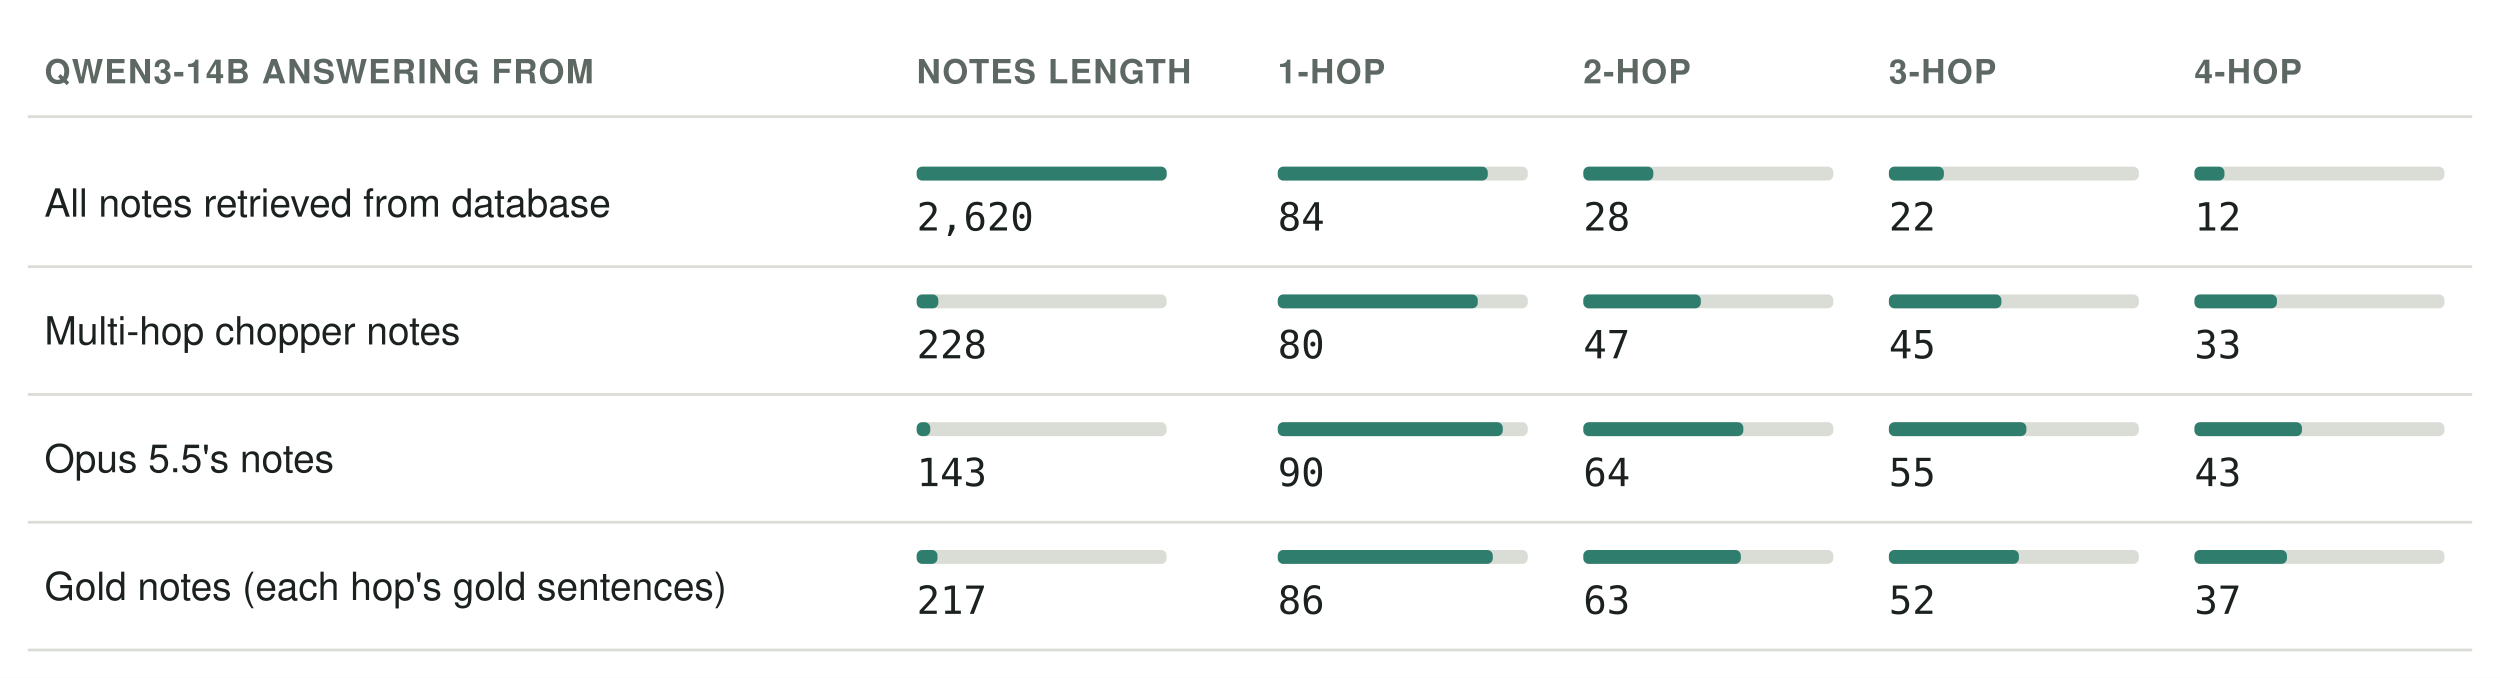
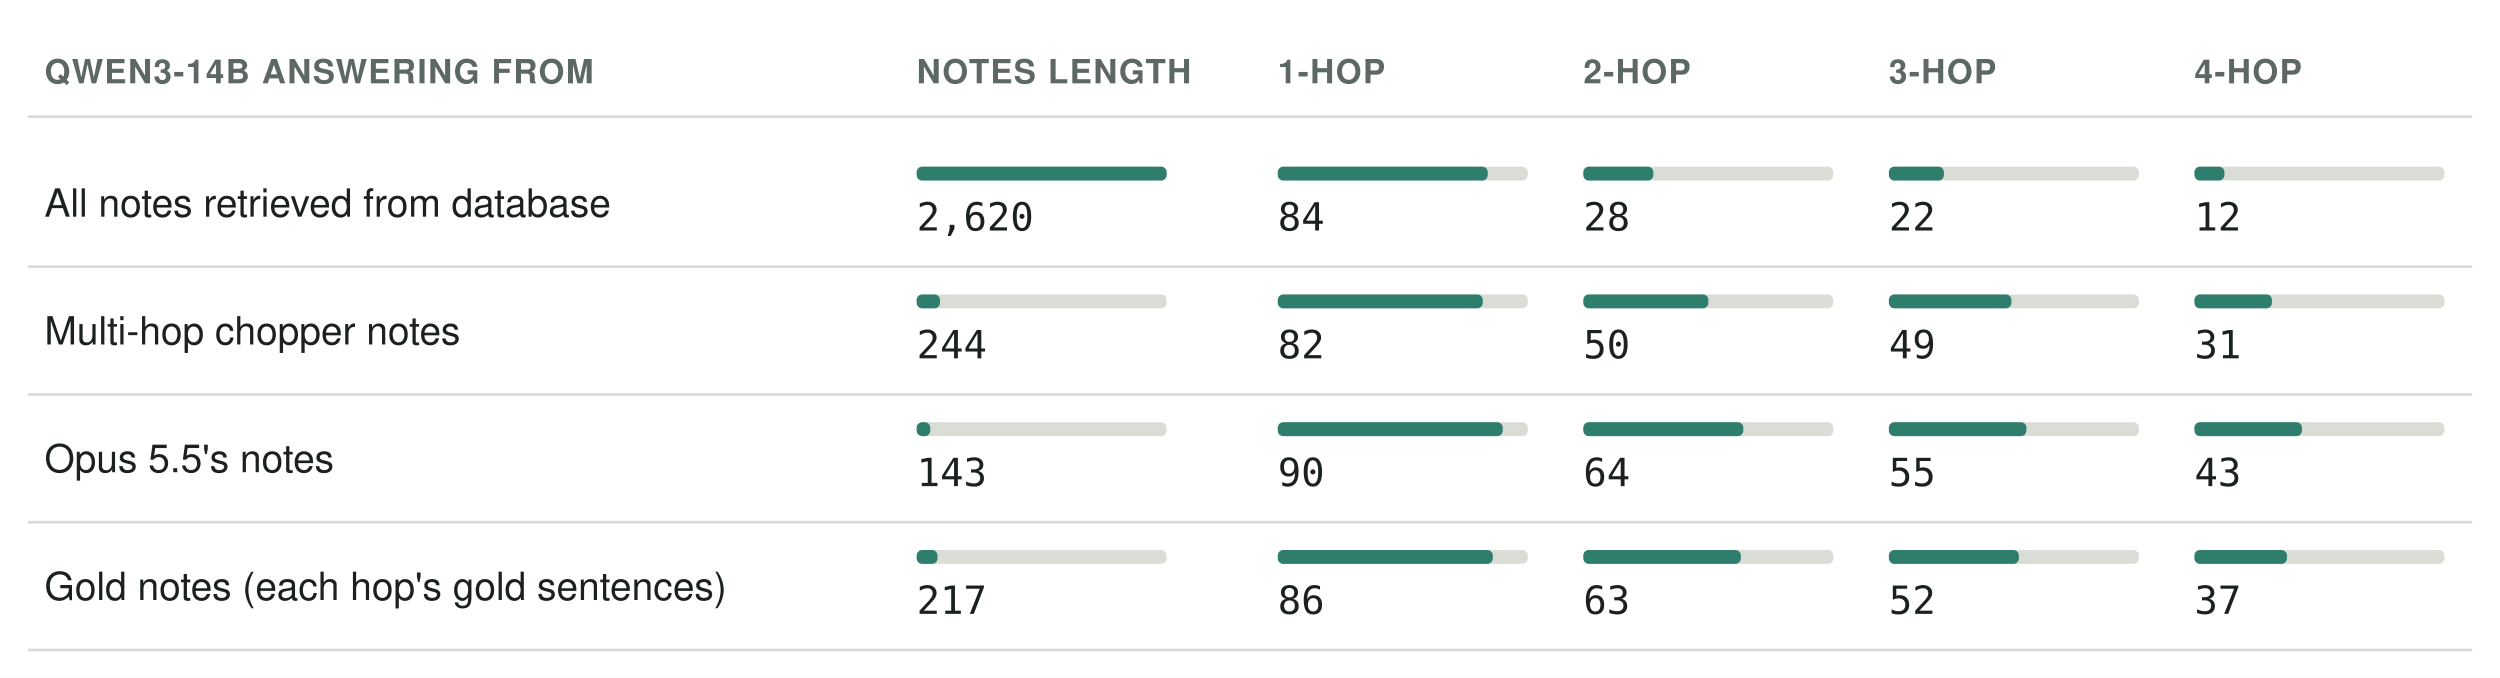
<svg xmlns="http://www.w3.org/2000/svg" viewBox="0 0 900 244" width="900" font-family="Helvetica, Arial, sans-serif">
  <rect width="100%" height="100%" fill="#ffffff" />
  <text x="16" y="30" font-size="12" font-weight="700" fill="#5d6863" letter-spacing=".5">QWEN3-14B ANSWERING FROM</text>
  <text x="330" y="30" font-size="12" font-weight="700" fill="#5d6863" letter-spacing=".5">NOTES LENGTH</text>
  <text x="460" y="30" font-size="12" font-weight="700" fill="#5d6863" letter-spacing=".5">1-HOP</text>
  <text x="570" y="30" font-size="12" font-weight="700" fill="#5d6863" letter-spacing=".5">2-HOP</text>
  <text x="680" y="30" font-size="12" font-weight="700" fill="#5d6863" letter-spacing=".5">3-HOP</text>
  <text x="790" y="30" font-size="12" font-weight="700" fill="#5d6863" letter-spacing=".5">4-HOP</text>
  <line x1="10" y1="42" x2="890" y2="42" stroke="#d9ddd6" />
  <text x="16" y="78" font-size="14" fill="#1b211f">All notes retrieved from database</text>
  <rect x="330" y="60" width="90" height="5" rx="2" fill="#d9ddd6" />
  <rect x="330" y="60" width="90.0" height="5" rx="2" fill="#2f7d6d" />
  <text x="330" y="83" font-size="14" fill="#1b211f" font-family="Menlo, Consolas, monospace">2,620</text>
  <rect x="460" y="60" width="90" height="5" rx="2" fill="#d9ddd6" />
  <rect x="460" y="60" width="75.6" height="5" rx="2" fill="#2f7d6d" />
  <text x="460" y="83" font-size="14" fill="#1b211f" font-family="Menlo, Consolas, monospace">84</text>
  <rect x="570" y="60" width="90" height="5" rx="2" fill="#d9ddd6" />
  <rect x="570" y="60" width="25.2" height="5" rx="2" fill="#2f7d6d" />
  <text x="570" y="83" font-size="14" fill="#1b211f" font-family="Menlo, Consolas, monospace">28</text>
  <rect x="680" y="60" width="90" height="5" rx="2" fill="#d9ddd6" />
  <rect x="680" y="60" width="19.8" height="5" rx="2" fill="#2f7d6d" />
  <text x="680" y="83" font-size="14" fill="#1b211f" font-family="Menlo, Consolas, monospace">22</text>
  <rect x="790" y="60" width="90" height="5" rx="2" fill="#d9ddd6" />
  <rect x="790" y="60" width="10.8" height="5" rx="2" fill="#2f7d6d" />
  <text x="790" y="83" font-size="14" fill="#1b211f" font-family="Menlo, Consolas, monospace">12</text>
  <line x1="10" y1="96" x2="890" y2="96" stroke="#d9ddd6" />
  <text x="16" y="124" font-size="14" fill="#1b211f">Multi-hop chopper notes</text>
  <rect x="330" y="106" width="90" height="5" rx="2" fill="#d9ddd6" />
-   <rect x="330" y="106" width="7.8" height="5" rx="2" fill="#2f7d6d" />
-   <text x="330" y="129" font-size="14" fill="#1b211f" font-family="Menlo, Consolas, monospace">228</text>
+   <rect x="330" y="106" width="8.4" height="5" rx="2" fill="#2f7d6d" />
+   <text x="330" y="129" font-size="14" fill="#1b211f" font-family="Menlo, Consolas, monospace">244</text>
  <rect x="460" y="106" width="90" height="5" rx="2" fill="#d9ddd6" />
-   <rect x="460" y="106" width="72.0" height="5" rx="2" fill="#2f7d6d" />
-   <text x="460" y="129" font-size="14" fill="#1b211f" font-family="Menlo, Consolas, monospace">80</text>
+   <rect x="460" y="106" width="73.8" height="5" rx="2" fill="#2f7d6d" />
+   <text x="460" y="129" font-size="14" fill="#1b211f" font-family="Menlo, Consolas, monospace">82</text>
  <rect x="570" y="106" width="90" height="5" rx="2" fill="#d9ddd6" />
-   <rect x="570" y="106" width="42.3" height="5" rx="2" fill="#2f7d6d" />
-   <text x="570" y="129" font-size="14" fill="#1b211f" font-family="Menlo, Consolas, monospace">47</text>
+   <rect x="570" y="106" width="45.0" height="5" rx="2" fill="#2f7d6d" />
+   <text x="570" y="129" font-size="14" fill="#1b211f" font-family="Menlo, Consolas, monospace">50</text>
  <rect x="680" y="106" width="90" height="5" rx="2" fill="#d9ddd6" />
-   <rect x="680" y="106" width="40.5" height="5" rx="2" fill="#2f7d6d" />
-   <text x="680" y="129" font-size="14" fill="#1b211f" font-family="Menlo, Consolas, monospace">45</text>
+   <rect x="680" y="106" width="44.1" height="5" rx="2" fill="#2f7d6d" />
+   <text x="680" y="129" font-size="14" fill="#1b211f" font-family="Menlo, Consolas, monospace">49</text>
  <rect x="790" y="106" width="90" height="5" rx="2" fill="#d9ddd6" />
-   <rect x="790" y="106" width="29.7" height="5" rx="2" fill="#2f7d6d" />
-   <text x="790" y="129" font-size="14" fill="#1b211f" font-family="Menlo, Consolas, monospace">33</text>
+   <rect x="790" y="106" width="27.9" height="5" rx="2" fill="#2f7d6d" />
+   <text x="790" y="129" font-size="14" fill="#1b211f" font-family="Menlo, Consolas, monospace">31</text>
  <line x1="10" y1="142" x2="890" y2="142" stroke="#d9ddd6" />
  <text x="16" y="170" font-size="14" fill="#1b211f">Opus 5.5's notes</text>
  <rect x="330" y="152" width="90" height="5" rx="2" fill="#d9ddd6" />
  <rect x="330" y="152" width="4.9" height="5" rx="2" fill="#2f7d6d" />
  <text x="330" y="175" font-size="14" fill="#1b211f" font-family="Menlo, Consolas, monospace">143</text>
  <rect x="460" y="152" width="90" height="5" rx="2" fill="#d9ddd6" />
  <rect x="460" y="152" width="81.0" height="5" rx="2" fill="#2f7d6d" />
  <text x="460" y="175" font-size="14" fill="#1b211f" font-family="Menlo, Consolas, monospace">90</text>
  <rect x="570" y="152" width="90" height="5" rx="2" fill="#d9ddd6" />
  <rect x="570" y="152" width="57.6" height="5" rx="2" fill="#2f7d6d" />
  <text x="570" y="175" font-size="14" fill="#1b211f" font-family="Menlo, Consolas, monospace">64</text>
  <rect x="680" y="152" width="90" height="5" rx="2" fill="#d9ddd6" />
  <rect x="680" y="152" width="49.5" height="5" rx="2" fill="#2f7d6d" />
  <text x="680" y="175" font-size="14" fill="#1b211f" font-family="Menlo, Consolas, monospace">55</text>
  <rect x="790" y="152" width="90" height="5" rx="2" fill="#d9ddd6" />
  <rect x="790" y="152" width="38.7" height="5" rx="2" fill="#2f7d6d" />
  <text x="790" y="175" font-size="14" fill="#1b211f" font-family="Menlo, Consolas, monospace">43</text>
  <line x1="10" y1="188" x2="890" y2="188" stroke="#d9ddd6" />
  <text x="16" y="216" font-size="14" fill="#1b211f">Gold notes (each hop's gold sentences)</text>
  <rect x="330" y="198" width="90" height="5" rx="2" fill="#d9ddd6" />
  <rect x="330" y="198" width="7.5" height="5" rx="2" fill="#2f7d6d" />
  <text x="330" y="221" font-size="14" fill="#1b211f" font-family="Menlo, Consolas, monospace">217</text>
  <rect x="460" y="198" width="90" height="5" rx="2" fill="#d9ddd6" />
  <rect x="460" y="198" width="77.4" height="5" rx="2" fill="#2f7d6d" />
  <text x="460" y="221" font-size="14" fill="#1b211f" font-family="Menlo, Consolas, monospace">86</text>
  <rect x="570" y="198" width="90" height="5" rx="2" fill="#d9ddd6" />
  <rect x="570" y="198" width="56.7" height="5" rx="2" fill="#2f7d6d" />
  <text x="570" y="221" font-size="14" fill="#1b211f" font-family="Menlo, Consolas, monospace">63</text>
  <rect x="680" y="198" width="90" height="5" rx="2" fill="#d9ddd6" />
  <rect x="680" y="198" width="46.8" height="5" rx="2" fill="#2f7d6d" />
  <text x="680" y="221" font-size="14" fill="#1b211f" font-family="Menlo, Consolas, monospace">52</text>
  <rect x="790" y="198" width="90" height="5" rx="2" fill="#d9ddd6" />
  <rect x="790" y="198" width="33.3" height="5" rx="2" fill="#2f7d6d" />
  <text x="790" y="221" font-size="14" fill="#1b211f" font-family="Menlo, Consolas, monospace">37</text>
  <line x1="10" y1="234" x2="890" y2="234" stroke="#d9ddd6" />
</svg>
